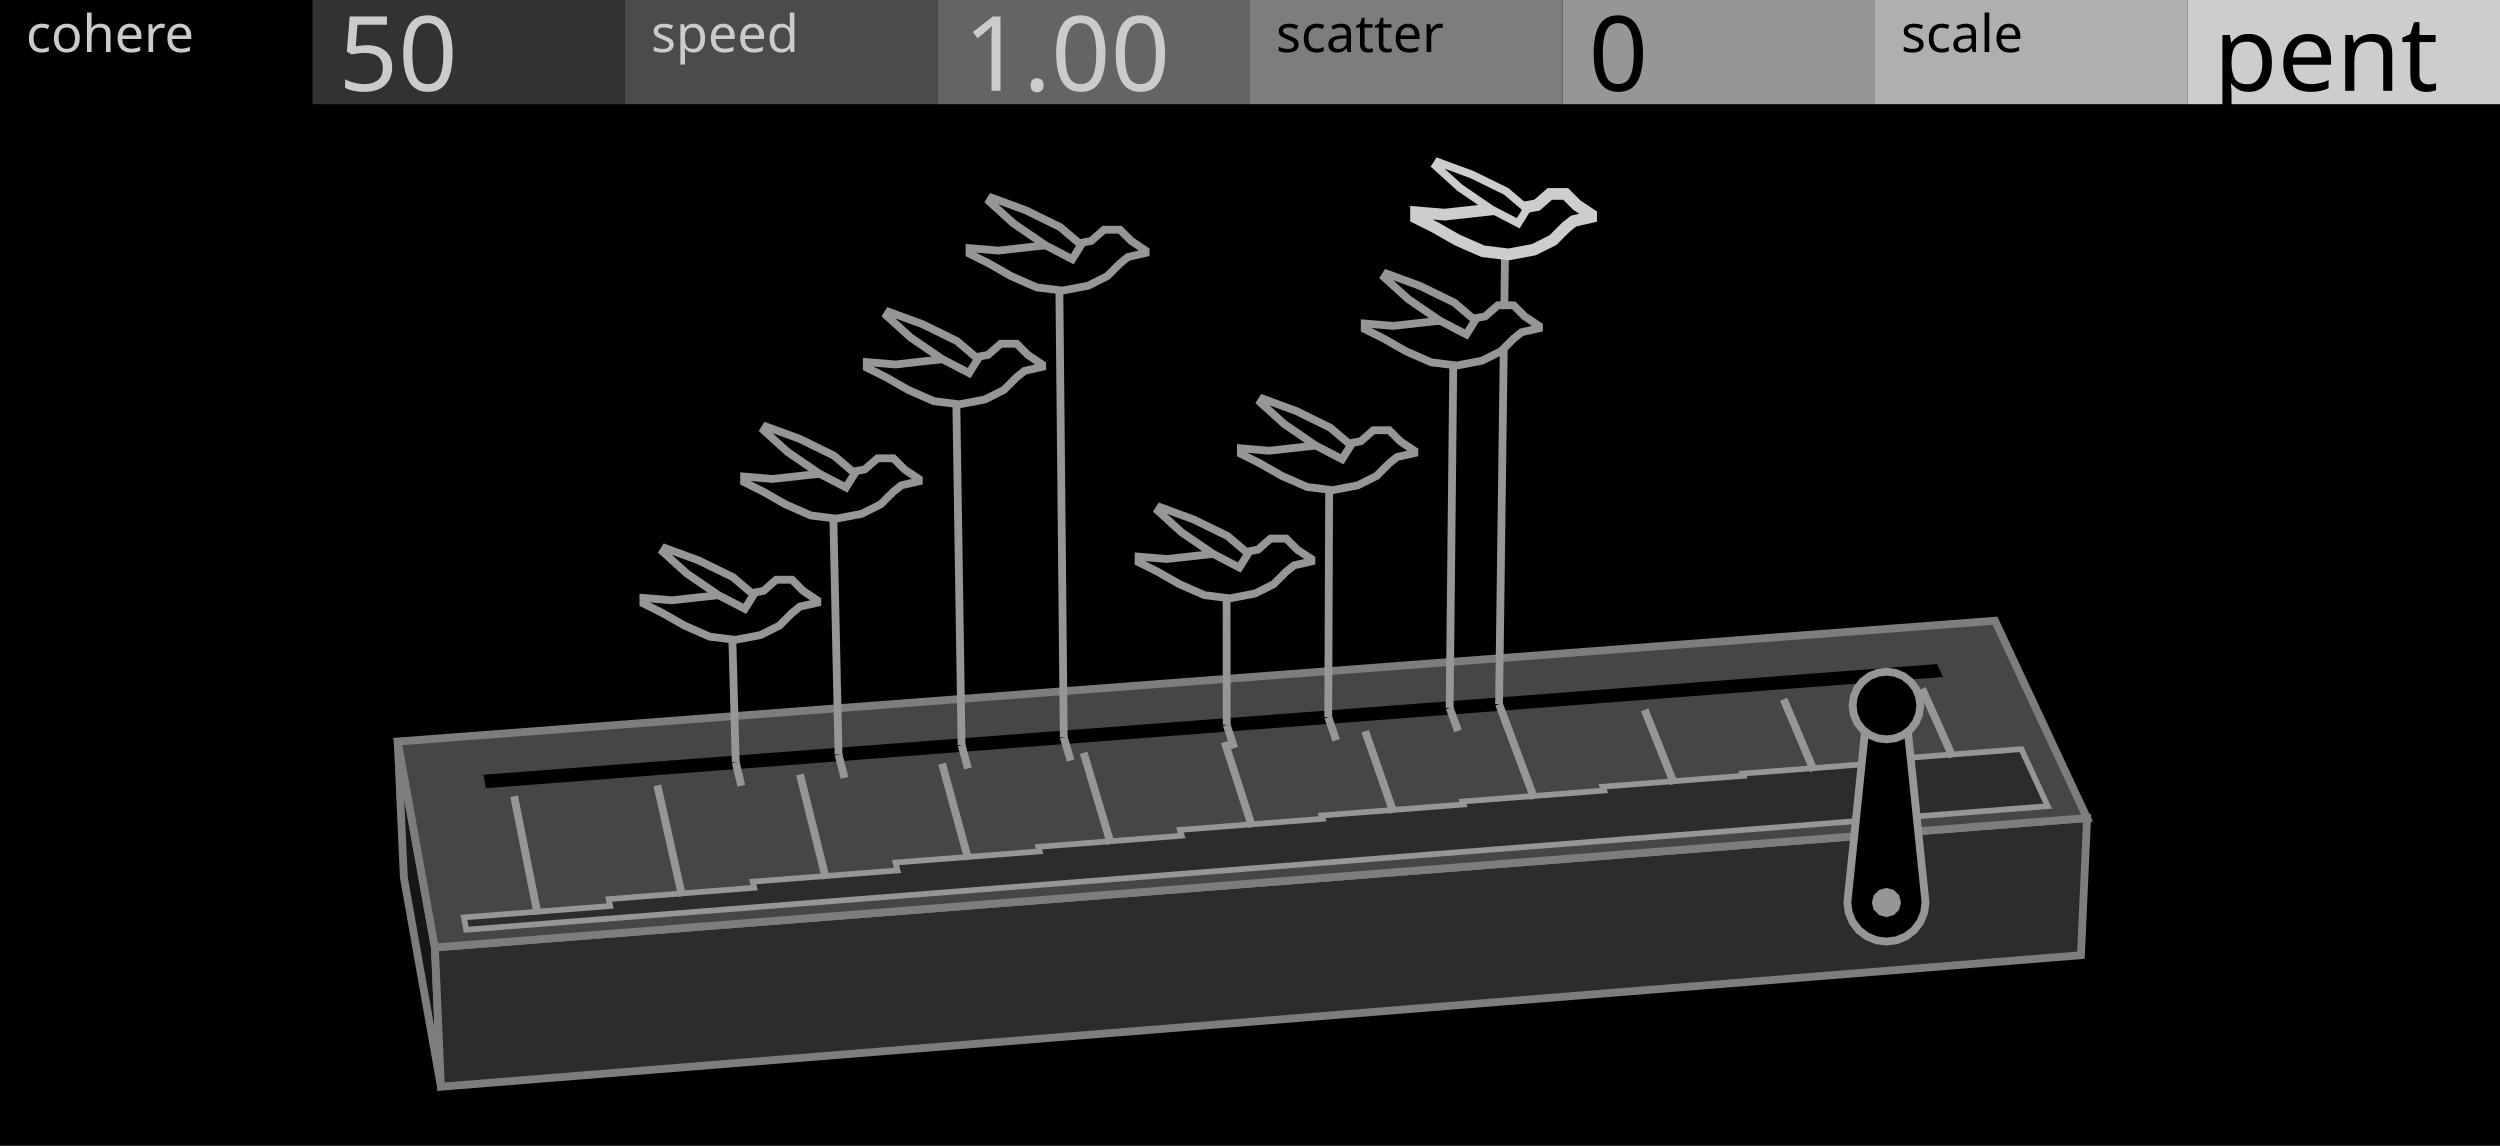
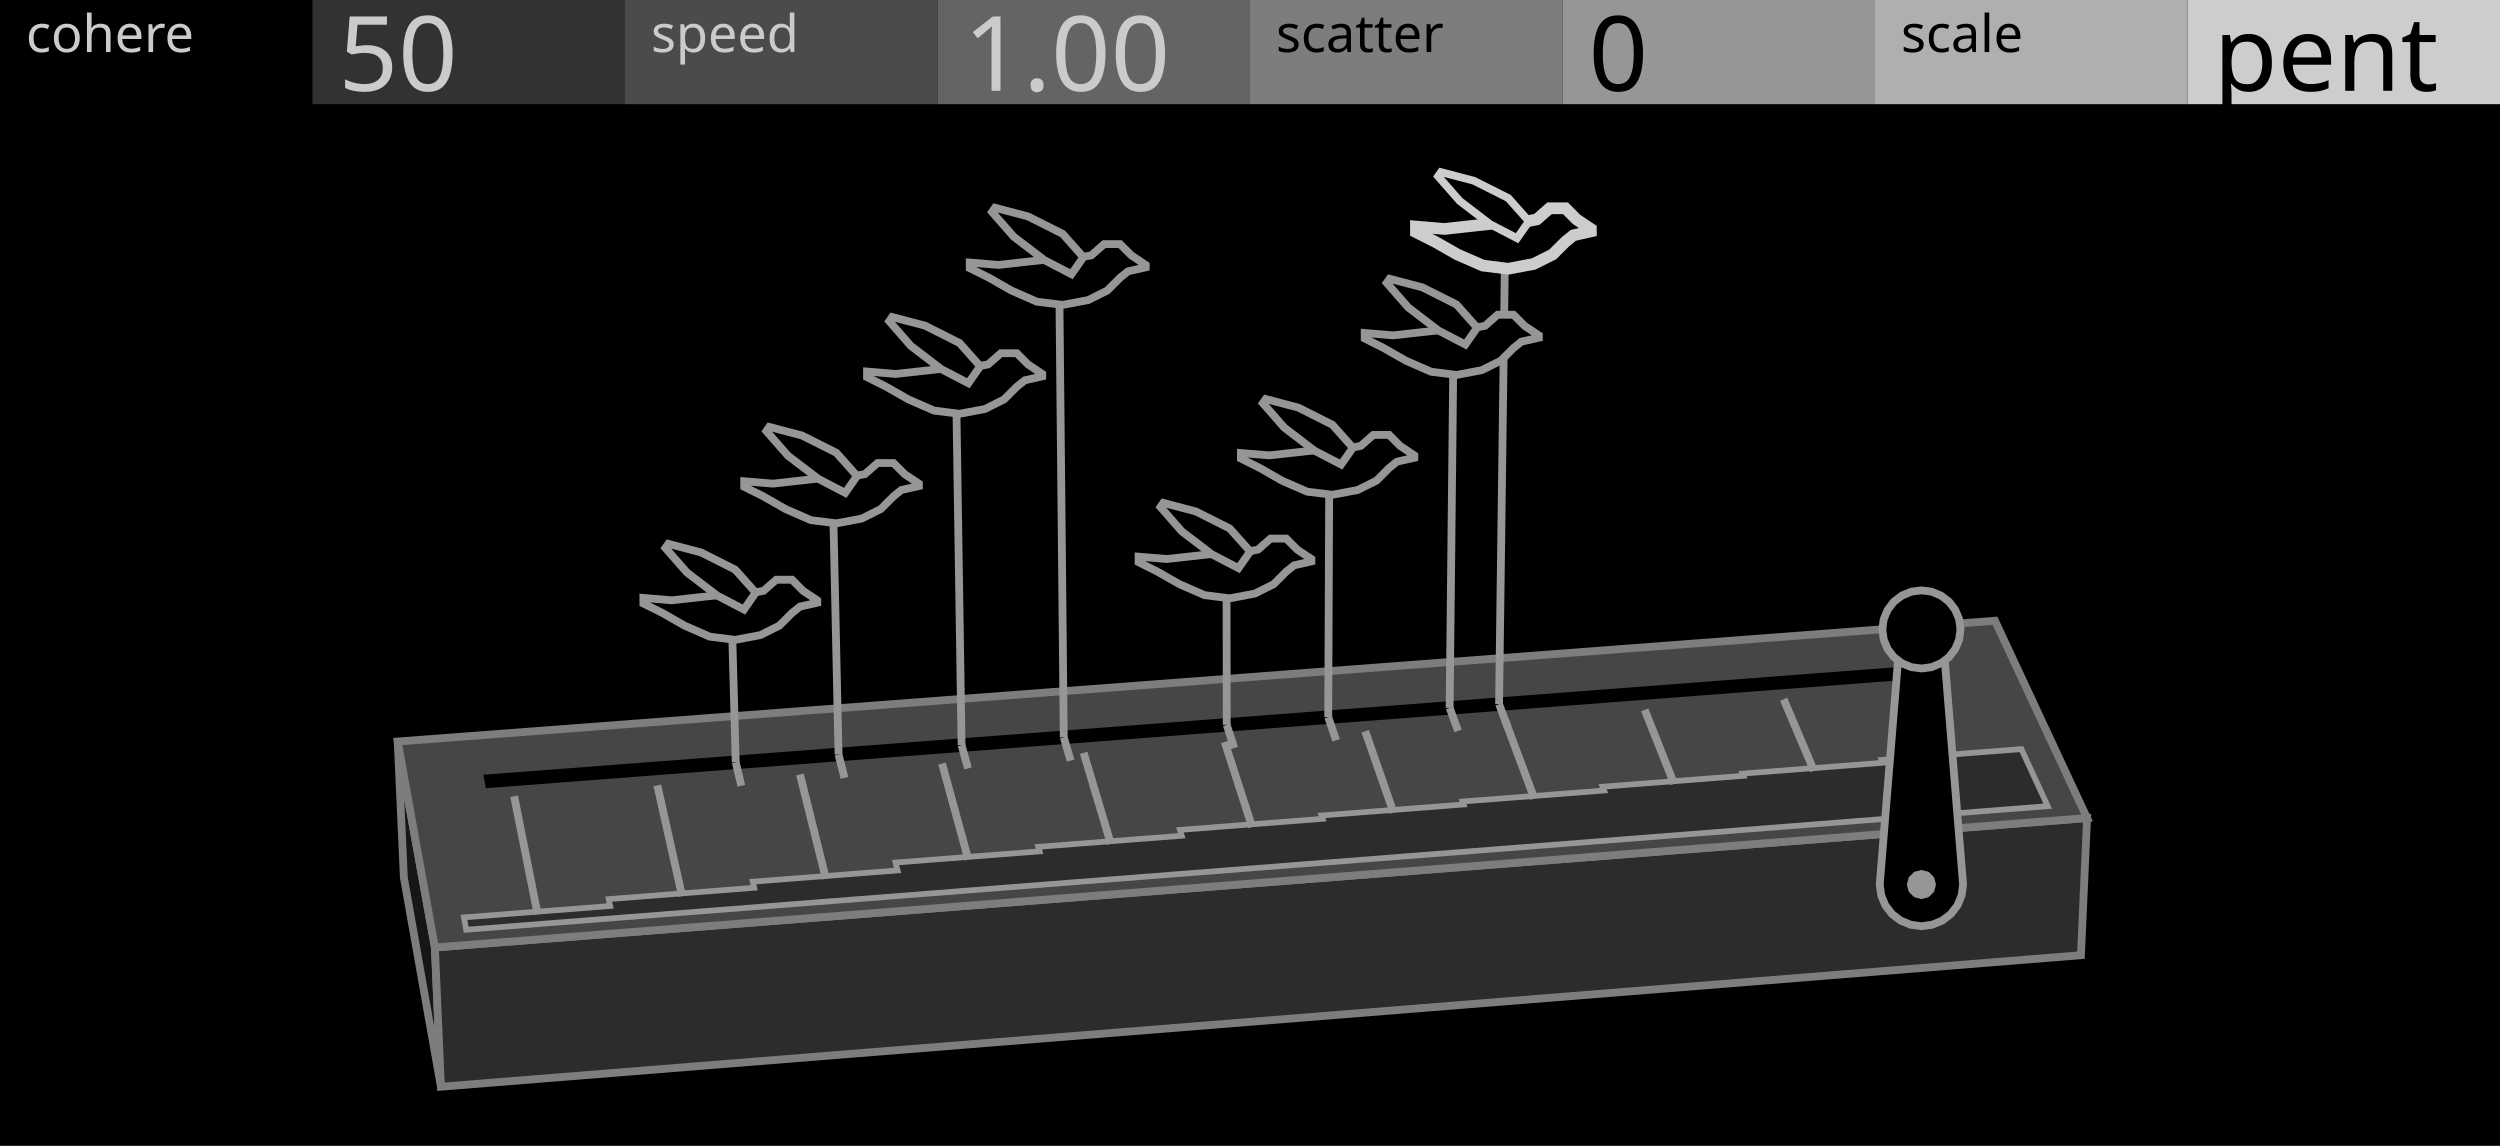
<svg xmlns="http://www.w3.org/2000/svg" width="480" height="220" viewBox="0 0 480 220">
  <g id="preview_canvas">
    <rect x="0" y="0" width="480" height="220" fill="#000000" stroke="none" />
  </g>
  <g id="preview_header">
    <rect x="0" y="0" width="60" height="20" fill="#000000" stroke="none" />
    <rect x="60" y="0" width="60" height="20" fill="#323232" stroke="none" />
    <rect x="120" y="0" width="60" height="20" fill="#4B4B4B" stroke="none" />
    <rect x="180" y="0" width="60" height="20" fill="#646464" stroke="none" />
    <rect x="240" y="0" width="60" height="20" fill="#7D7D7D" stroke="none" />
    <rect x="300" y="0" width="60" height="20" fill="#969696" stroke="none" />
    <rect x="360" y="0" width="60" height="20" fill="#AFAFAF" stroke="none" />
    <rect x="420" y="0" width="60" height="20" fill="#CDCDCD" stroke="none" />
    <text transform="matrix(1 0 0 1 5 10)" fill="#CBCBCB" stroke="none" font-family="UniversNextPro-Light" font-size="10px">cohere</text>
    <text transform="matrix(1 0 0 1 125 10)" fill="#CBCBCB" stroke="none" font-family="UniversNextPro-Light" font-size="10px">speed</text>
    <text transform="matrix(1 0 0 1 245 10)" fill="#000000" stroke="none" font-family="UniversNextPro-Light" font-size="10px">scatter</text>
    <text transform="matrix(1 0 0 1 365 10)" fill="#000000" stroke="none" font-family="UniversNextPro-Light" font-size="10px">scale</text>
    <text transform="matrix(1 0 0 1 65 17.44)" fill="#CBCBCB" stroke="none" font-family="UniversNextPro-Light" font-size="20px">50</text>
    <text transform="matrix(1 0 0 1 185 17.44)" fill="#CBCBCB" stroke="none" font-family="UniversNextPro-Light" font-size="20px">1.00</text>
    <text transform="matrix(1 0 0 1 305 17.44)" fill="#000000" stroke="none" font-family="UniversNextPro-Light" font-size="20px">0</text>
    <text transform="matrix(1 0 0 1 425 17.44)" fill="#000000" stroke="none" font-family="UniversNextPro-Light" font-size="20px">pent</text>
  </g>
  <path d="M 83.5 181.91 L 76.36 142.37 L 77.54 168.48 L 84.66 208.65 Z" fill="#161616" stroke="#7D7D7D" stroke-width="1.5" />
  <path d="M 83.5 181.91 L 400.72 157.06 L 399.54 183.4 L 84.66 208.65 Z" fill="#2C2C2C" stroke="#7D7D7D" stroke-width="1.5" />
  <path d="M 83.5 181.91 L 400.72 157.06 L 383.04 119.18 L 76.36 142.37 Z" fill="#464646" stroke="#7D7D7D" stroke-width="1.5" />
  <path d="M 93.3 151.33 L 373.05 129.98 L 371.92 127.5 L 92.8 148.75 Z" fill="#000000" stroke="none" stroke-width="0" />
  <path d="M 89.51 178.51 L 393.16 154.78 L 388.11 143.83 L 361.28 145.9 L 361.52 146.45 L 334.58 148.53 L 334.75 148.95 L 307.7 151.05 L 307.99 151.78 L 280.81 153.89 L 281.02 154.46 L 253.73 156.57 L 253.95 157.21 L 226.54 159.34 L 226.89 160.46 L 199.35 162.59 L 199.6 163.46 L 171.94 165.61 L 172.33 167.12 L 144.53 169.28 L 144.81 170.45 L 116.87 172.63 L 117.15 173.95 L 89.07 176.14 Z" fill="#2C2C2C" stroke="#969696" stroke-width="1.1" />
  <path d="M 103.96 175.4 L 99.45 152.74 L 97.98 153.04 L 102.49 175.69 Z" fill="#969696" stroke="none" stroke-width="0" />
  <path d="M 131.69 171.88 L 126.94 150.62 L 125.47 150.95 L 130.23 172.21 Z" fill="#969696" stroke="none" stroke-width="0" />
  <path d="M 159.3 168.52 L 154.32 148.51 L 152.86 148.88 L 157.84 168.88 Z" fill="#969696" stroke="none" stroke-width="0" />
  <path d="M 186.64 164.83 L 181.6 146.41 L 180.15 146.81 L 185.2 165.23 Z" fill="#969696" stroke="none" stroke-width="0" />
  <path d="M 214 161.8 L 208.78 144.32 L 207.34 144.75 L 212.56 162.23 Z" fill="#969696" stroke="none" stroke-width="0" />
  <path d="M 241.13 158.54 L 235.85 142.23 L 234.43 142.69 L 239.7 159 Z" fill="#969696" stroke="none" stroke-width="0" />
  <path d="M 268.27 155.76 L 262.83 140.15 L 261.41 140.64 L 266.85 156.25 Z" fill="#969696" stroke="none" stroke-width="0" />
  <path d="M 295.3 153.06 L 289.7 138.08 L 288.3 138.61 L 293.89 153.58 Z" fill="#969696" stroke="none" stroke-width="0" />
  <path d="M 322.13 150.21 L 316.48 136.02 L 315.08 136.57 L 320.74 150.76 Z" fill="#969696" stroke="none" stroke-width="0" />
  <path d="M 348.96 147.68 L 343.15 133.96 L 341.77 134.55 L 347.58 148.26 Z" fill="#969696" stroke="none" stroke-width="0" />
  <path d="M 375.61 145.03 L 369.73 131.92 L 368.36 132.53 L 374.24 145.65 Z" fill="#969696" stroke="none" stroke-width="0" />
-   <path d="M 369.7 173.28 L 369.44 175.22 L 368.69 177.03 L 367.5 178.59 L 365.95 179.78 L 364.14 180.53 L 362.2 180.78 L 360.26 180.53 L 358.45 179.78 L 356.89 178.59 L 355.7 177.03 L 354.95 175.22 L 354.7 173.28 L 358.6 135.46 L 365.8 135.46 Z" fill="#000000" stroke="#969696" stroke-width="1.5" />
-   <path d="M 365 173.28 L 364.62 174.68 L 363.6 175.71 L 362.2 176.08 L 360.8 175.71 L 359.77 174.68 L 359.4 173.28 L 359.77 171.88 L 360.8 170.86 L 362.2 170.48 L 363.6 170.86 L 364.62 171.88 Z" fill="#969696" stroke="none" stroke-width="0" />
-   <path d="M 368.7 135.46 L 368.47 137.15 L 367.83 138.71 L 366.79 140.06 L 365.45 141.09 L 363.88 141.74 L 362.2 141.96 L 360.51 141.74 L 358.95 141.09 L 357.6 140.06 L 356.57 138.71 L 355.92 137.15 L 355.7 135.46 L 355.92 133.78 L 356.57 132.21 L 357.6 130.87 L 358.95 129.83 L 360.51 129.19 L 362.2 128.96 L 363.88 129.19 L 365.45 129.83 L 366.79 130.87 L 367.83 132.21 L 368.47 133.78 Z" fill="#000000" stroke="#969696" stroke-width="1.5" />
+   <path d="M 376.91 169.83 L 376.64 171.9 L 375.84 173.83 L 374.57 175.48 L 372.91 176.75 L 370.98 177.55 L 368.91 177.83 L 366.84 177.55 L 364.91 176.75 L 363.26 175.48 L 361.98 173.83 L 361.19 171.9 L 360.91 169.83 L 364.91 120.85 L 372.91 120.85 Z" fill="#000000" stroke="#969696" stroke-width="1.5" />
+   <path d="M 371.71 169.83 L 371.34 171.23 L 370.31 172.25 L 368.91 172.63 L 367.51 172.25 L 366.49 171.23 L 366.11 169.83 L 366.49 168.43 L 367.51 167.4 L 368.91 167.03 L 370.31 167.4 L 371.34 168.43 Z" fill="#969696" stroke="none" stroke-width="0" />
+   <path d="M 376.41 120.85 L 376.16 122.79 L 375.41 124.6 L 374.22 126.15 L 372.66 127.34 L 370.85 128.09 L 368.91 128.35 L 366.97 128.09 L 365.16 127.34 L 363.61 126.15 L 362.42 124.6 L 361.67 122.79 L 361.41 120.85 L 361.67 118.9 L 362.42 117.1 L 363.61 115.54 L 365.16 114.35 L 366.97 113.6 L 368.91 113.35 L 370.85 113.6 L 372.66 114.35 L 374.22 115.54 L 375.41 117.1 L 376.16 118.9 Z" fill="#000000" stroke="#969696" stroke-width="1.5" />
  <path d="M 140.53 146.54 L 141.6 151.04 L 143.06 150.7 L 141.99 146.19 Z" fill="#969696" stroke="none" stroke-width="0" />
  <path d="M 142.01 146.34 L 141.28 119.79 L 139.78 119.83 L 140.51 146.39 Z" fill="#969696" stroke="none" stroke-width="0" />
  <path d="M 160.27 145.05 L 161.42 149.54 L 162.87 149.17 L 161.72 144.67 Z" fill="#969696" stroke="none" stroke-width="0" />
-   <path d="M 161.75 144.84 L 160.69 96.51 L 159.19 96.55 L 160.25 144.88 Z" fill="#969696" stroke="none" stroke-width="0" />
+   <path d="M 161.75 144.84 L 160.71 97.41 L 159.21 97.45 L 160.25 144.88 Z" fill="#969696" stroke="none" stroke-width="0" />
  <path d="M 183.89 143.26 L 185.14 147.74 L 186.58 147.34 L 185.34 142.86 Z" fill="#969696" stroke="none" stroke-width="0" />
-   <path d="M 185.37 143.05 L 184.32 74.56 L 182.82 74.58 L 183.87 143.07 Z" fill="#969696" stroke="none" stroke-width="0" />
+   <path d="M 185.37 143.05 L 184.35 76.38 L 182.85 76.4 L 183.87 143.07 Z" fill="#969696" stroke="none" stroke-width="0" />
  <path d="M 203.52 141.78 L 204.84 146.24 L 206.28 145.82 L 204.96 141.35 Z" fill="#969696" stroke="none" stroke-width="0" />
-   <path d="M 204.99 141.56 L 204.12 52.71 L 202.62 52.72 L 203.49 141.57 Z" fill="#969696" stroke="none" stroke-width="0" />
+   <path d="M 204.99 141.56 L 204.14 55.47 L 202.64 55.48 L 203.49 141.57 Z" fill="#969696" stroke="none" stroke-width="0" />
  <path d="M 234.82 139.41 L 236.26 143.86 L 237.69 143.39 L 236.24 138.95 Z" fill="#969696" stroke="none" stroke-width="0" />
  <path d="M 236.28 139.18 L 236.25 111.86 L 234.75 111.86 L 234.78 139.18 Z" fill="#969696" stroke="none" stroke-width="0" />
  <path d="M 254.31 137.94 L 255.83 142.37 L 257.25 141.88 L 255.73 137.45 Z" fill="#969696" stroke="none" stroke-width="0" />
-   <path d="M 255.77 137.7 L 255.96 91.08 L 254.46 91.08 L 254.27 137.69 Z" fill="#969696" stroke="none" stroke-width="0" />
+   <path d="M 255.77 137.7 L 255.96 91.98 L 254.46 91.97 L 254.27 137.69 Z" fill="#969696" stroke="none" stroke-width="0" />
  <path d="M 277.63 136.17 L 279.24 140.59 L 280.65 140.08 L 279.04 135.66 Z" fill="#969696" stroke="none" stroke-width="0" />
-   <path d="M 279.08 135.92 L 279.81 67.14 L 278.31 67.13 L 277.58 135.91 Z" fill="#969696" stroke="none" stroke-width="0" />
+   <path d="M 279.08 135.92 L 279.79 68.95 L 278.29 68.94 L 277.58 135.91 Z" fill="#969696" stroke="none" stroke-width="0" />
  <path d="M 287.12 135.46 L 288.77 139.87 L 290.17 139.35 L 288.52 134.93 Z" fill="#969696" stroke="none" stroke-width="0" />
-   <path d="M 288.57 135.2 L 289.75 45.81 L 288.25 45.79 L 287.07 135.18 Z" fill="#969696" stroke="none" stroke-width="0" />
+   <path d="M 288.57 135.2 L 289.71 48.55 L 288.21 48.53 L 287.07 135.18 Z" fill="#969696" stroke="none" stroke-width="0" />
  <path d="M 156.92 115.26 L 156.92 115.72 L 153.58 116.47 L 152.07 117.69 L 149.64 120.12 L 146 121.94 L 141.14 122.85 L 136.28 122.24 L 131.43 120.12 L 127.18 117.69 L 123.53 115.87 L 123.53 114.8 L 129 115.26 L 134.46 114.65 L 139.93 114.05 L 144.18 113.89 L 146.6 113.44 L 149.03 111.31 L 152.07 111.31 L 154.19 113.44 Z" fill="#000000" stroke="#969696" stroke-width="1.5" />
-   <path d="M 143.01 116.9 L 137.88 114.23 L 131.86 110.11 L 127.29 105.97 L 127.74 105.25 L 134.14 107.6 L 140.72 110.82 L 144.7 114.2 Z" fill="#000000" stroke="#969696" stroke-width="1.5" />
-   <path d="M 176.41 91.96 L 176.41 92.41 L 173.06 93.18 L 171.53 94.4 L 169.09 96.83 L 165.43 98.66 L 160.55 99.58 L 155.68 98.97 L 150.8 96.83 L 146.53 94.4 L 142.87 92.57 L 142.87 91.5 L 148.36 91.96 L 153.85 91.35 L 159.33 90.74 L 163.6 90.58 L 166.04 90.13 L 168.48 87.99 L 171.53 87.99 L 173.67 90.13 Z" fill="#000000" stroke="#969696" stroke-width="1.5" />
-   <path d="M 162.43 93.6 L 157.28 90.92 L 151.23 86.79 L 146.64 82.62 L 147.09 81.9 L 153.53 84.26 L 160.14 87.5 L 164.13 90.89 Z" fill="#000000" stroke="#969696" stroke-width="1.5" />
-   <path d="M 200.1 69.98 L 200.1 70.44 L 196.73 71.2 L 195.2 72.42 L 192.75 74.87 L 189.08 76.71 L 184.18 77.63 L 179.29 77.02 L 174.39 74.87 L 170.1 72.42 L 166.43 70.59 L 166.43 69.52 L 171.94 69.98 L 177.45 69.36 L 182.96 68.75 L 187.24 68.6 L 189.69 68.14 L 192.14 66 L 195.2 66 L 197.35 68.14 Z" fill="#000000" stroke="#969696" stroke-width="1.5" />
-   <path d="M 186.07 71.63 L 180.89 68.94 L 174.83 64.79 L 170.22 60.61 L 170.67 59.88 L 177.13 62.25 L 183.76 65.5 L 187.77 68.91 Z" fill="#000000" stroke="#969696" stroke-width="1.5" />
-   <path d="M 219.96 48.11 L 219.96 48.57 L 216.58 49.34 L 215.05 50.57 L 212.59 53.02 L 208.9 54.87 L 203.98 55.79 L 199.06 55.18 L 194.14 53.02 L 189.84 50.57 L 186.15 48.72 L 186.15 47.65 L 191.69 48.11 L 197.22 47.49 L 202.75 46.88 L 207.05 46.72 L 209.51 46.26 L 211.97 44.11 L 215.05 44.11 L 217.2 46.26 Z" fill="#000000" stroke="#969696" stroke-width="1.5" />
-   <path d="M 205.87 49.77 L 200.68 47.06 L 194.58 42.89 L 189.96 38.7 L 190.41 37.97 L 196.9 40.35 L 203.56 43.61 L 207.58 47.03 Z" fill="#000000" stroke="#969696" stroke-width="1.5" />
+   <path d="M 142.84 117.03 L 137.68 114.34 L 131.88 109.91 L 127.76 105.21 L 128.32 104.42 L 134.58 106.06 L 141.16 109.37 L 145.1 113.79 Z" fill="#000000" stroke="#969696" stroke-width="1.5" />
+   <path d="M 176.43 92.86 L 176.43 93.32 L 173.07 94.08 L 171.55 95.3 L 169.11 97.74 L 165.45 99.57 L 160.57 100.48 L 155.7 99.87 L 150.82 97.74 L 146.55 95.3 L 142.89 93.47 L 142.89 92.4 L 148.38 92.86 L 153.87 92.25 L 159.35 91.64 L 163.62 91.49 L 166.06 91.03 L 168.5 88.9 L 171.55 88.9 L 173.68 91.03 Z" fill="#000000" stroke="#969696" stroke-width="1.5" />
+   <path d="M 162.28 94.63 L 157.1 91.93 L 151.28 87.49 L 147.14 82.77 L 147.7 81.97 L 153.99 83.62 L 160.59 86.94 L 164.55 91.39 Z" fill="#000000" stroke="#969696" stroke-width="1.5" />
+   <path d="M 200.12 71.8 L 200.12 72.26 L 196.76 73.02 L 195.23 74.25 L 192.78 76.69 L 189.11 78.53 L 184.21 79.45 L 179.32 78.83 L 174.42 76.69 L 170.14 74.25 L 166.47 72.41 L 166.47 71.34 L 171.97 71.8 L 177.48 71.19 L 182.99 70.57 L 187.27 70.42 L 189.72 69.96 L 192.17 67.82 L 195.23 67.82 L 197.37 69.96 Z" fill="#000000" stroke="#969696" stroke-width="1.5" />
+   <path d="M 185.92 73.58 L 180.72 70.87 L 174.88 66.41 L 170.73 61.67 L 171.29 60.87 L 177.6 62.52 L 184.23 65.86 L 188.2 70.32 Z" fill="#000000" stroke="#969696" stroke-width="1.5" />
+   <path d="M 219.98 50.87 L 219.98 51.33 L 216.6 52.09 L 215.06 53.32 L 212.61 55.78 L 208.92 57.62 L 204.01 58.54 L 199.09 57.93 L 194.18 55.78 L 189.88 53.32 L 186.19 51.48 L 186.19 50.41 L 191.72 50.87 L 197.25 50.25 L 202.78 49.64 L 207.08 49.48 L 209.54 49.02 L 211.99 46.87 L 215.06 46.87 L 217.21 49.02 Z" fill="#000000" stroke="#969696" stroke-width="1.5" />
+   <path d="M 205.72 52.65 L 200.5 49.93 L 194.64 45.45 L 190.47 40.7 L 191.04 39.89 L 197.37 41.55 L 204.03 44.9 L 208.01 49.38 Z" fill="#000000" stroke="#969696" stroke-width="1.5" />
  <path d="M 251.79 107.33 L 251.79 107.79 L 248.47 108.54 L 246.96 109.75 L 244.55 112.16 L 240.93 113.97 L 236.1 114.88 L 231.27 114.27 L 226.45 112.16 L 222.22 109.75 L 218.61 107.94 L 218.61 106.88 L 224.03 107.33 L 229.46 106.73 L 234.89 106.13 L 239.12 105.98 L 241.53 105.53 L 243.94 103.41 L 246.96 103.41 L 249.07 105.53 Z" fill="#000000" stroke="#969696" stroke-width="1.5" />
-   <path d="M 237.96 108.97 L 232.86 106.31 L 226.88 102.22 L 222.34 98.1 L 222.79 97.39 L 229.15 99.73 L 235.69 102.92 L 239.64 106.28 Z" fill="#000000" stroke="#969696" stroke-width="1.5" />
-   <path d="M 271.56 86.54 L 271.56 86.99 L 268.23 87.75 L 266.72 88.96 L 264.3 91.38 L 260.66 93.2 L 255.82 94.11 L 250.97 93.5 L 246.13 91.38 L 241.89 88.96 L 238.25 87.14 L 238.25 86.08 L 243.7 86.54 L 249.15 85.93 L 254.6 85.33 L 258.84 85.17 L 261.27 84.72 L 263.69 82.6 L 266.72 82.6 L 268.84 84.72 Z" fill="#000000" stroke="#969696" stroke-width="1.5" />
-   <path d="M 257.68 88.17 L 252.56 85.51 L 246.56 81.4 L 242 77.27 L 242.45 76.55 L 248.84 78.9 L 255.4 82.11 L 259.37 85.48 Z" fill="#000000" stroke="#969696" stroke-width="1.5" />
-   <path d="M 295.48 62.57 L 295.48 63.03 L 292.14 63.79 L 290.62 65.01 L 288.18 67.44 L 284.53 69.26 L 279.67 70.18 L 274.8 69.57 L 269.93 67.44 L 265.68 65.01 L 262.03 63.18 L 262.03 62.12 L 267.5 62.57 L 272.98 61.96 L 278.45 61.36 L 282.71 61.2 L 285.14 60.75 L 287.58 58.62 L 290.62 58.62 L 292.75 60.75 Z" fill="#000000" stroke="#969696" stroke-width="1.5" />
-   <path d="M 281.54 64.22 L 276.4 61.54 L 270.37 57.42 L 265.79 53.26 L 266.24 52.54 L 272.66 54.9 L 279.25 58.12 L 283.23 61.51 Z" fill="#000000" stroke="#969696" stroke-width="1.5" />
-   <path d="M 305.5 41.21 L 305.5 41.67 L 302.14 42.44 L 300.61 43.66 L 298.17 46.1 L 294.5 47.94 L 289.61 48.85 L 284.72 48.24 L 279.83 46.1 L 275.55 43.66 L 271.88 41.82 L 271.88 40.76 L 277.38 41.21 L 282.88 40.6 L 288.39 39.99 L 292.67 39.84 L 295.11 39.38 L 297.56 37.24 L 300.61 37.24 L 302.75 39.38 Z" fill="#000000" stroke="#CDCDCD" stroke-width="2.25" />
-   <path d="M 291.49 42.87 L 286.32 40.18 L 280.27 36.03 L 275.66 31.86 L 276.12 31.13 L 282.57 33.5 L 289.19 36.74 L 293.19 40.14 Z" fill="#000000" stroke="#CDCDCD" stroke-width="1.5" />
+   <path d="M 237.79 109.09 L 232.66 106.42 L 226.9 102.02 L 222.81 97.35 L 223.36 96.56 L 229.58 98.19 L 236.12 101.48 L 240.04 105.88 Z" fill="#000000" stroke="#969696" stroke-width="1.5" />
+   <path d="M 271.55 87.43 L 271.55 87.89 L 268.22 88.64 L 266.71 89.86 L 264.29 92.28 L 260.66 94.09 L 255.81 95 L 250.97 94.4 L 246.12 92.28 L 241.89 89.86 L 238.25 88.04 L 238.25 86.98 L 243.7 87.43 L 249.15 86.83 L 254.6 86.22 L 258.84 86.07 L 261.26 85.62 L 263.68 83.5 L 266.71 83.5 L 268.83 85.62 Z" fill="#000000" stroke="#969696" stroke-width="1.5" />
+   <path d="M 257.5 89.19 L 252.36 86.52 L 246.58 82.1 L 242.47 77.41 L 243.03 76.62 L 249.27 78.26 L 255.83 81.56 L 259.76 85.97 Z" fill="#000000" stroke="#969696" stroke-width="1.5" />
+   <path d="M 295.46 64.39 L 295.46 64.84 L 292.11 65.6 L 290.59 66.82 L 288.16 69.25 L 284.51 71.07 L 279.65 71.99 L 274.78 71.38 L 269.92 69.25 L 265.66 66.82 L 262.02 64.99 L 262.02 63.93 L 267.49 64.39 L 272.96 63.78 L 278.43 63.17 L 282.69 63.02 L 285.12 62.56 L 287.55 60.43 L 290.59 60.43 L 292.72 62.56 Z" fill="#000000" stroke="#969696" stroke-width="1.5" />
+   <path d="M 281.35 66.15 L 276.18 63.46 L 270.38 59.03 L 266.25 54.32 L 266.81 53.53 L 273.08 55.17 L 279.67 58.48 L 283.61 62.92 Z" fill="#000000" stroke="#969696" stroke-width="1.5" />
+   <path d="M 305.45 43.96 L 305.45 44.42 L 302.09 45.18 L 300.57 46.41 L 298.12 48.85 L 294.46 50.68 L 289.57 51.6 L 284.69 50.99 L 279.8 48.85 L 275.52 46.41 L 271.86 44.57 L 271.86 43.5 L 277.36 43.96 L 282.85 43.35 L 288.35 42.74 L 292.63 42.59 L 295.07 42.13 L 297.51 39.99 L 300.57 39.99 L 302.7 42.13 Z" fill="#000000" stroke="#CDCDCD" stroke-width="2.25" />
+   <path d="M 291.28 45.74 L 286.09 43.04 L 280.26 38.58 L 276.11 33.85 L 276.67 33.05 L 282.97 34.7 L 289.59 38.03 L 293.56 42.49 Z" fill="#000000" stroke="#CDCDCD" stroke-width="1.5" />
</svg>
